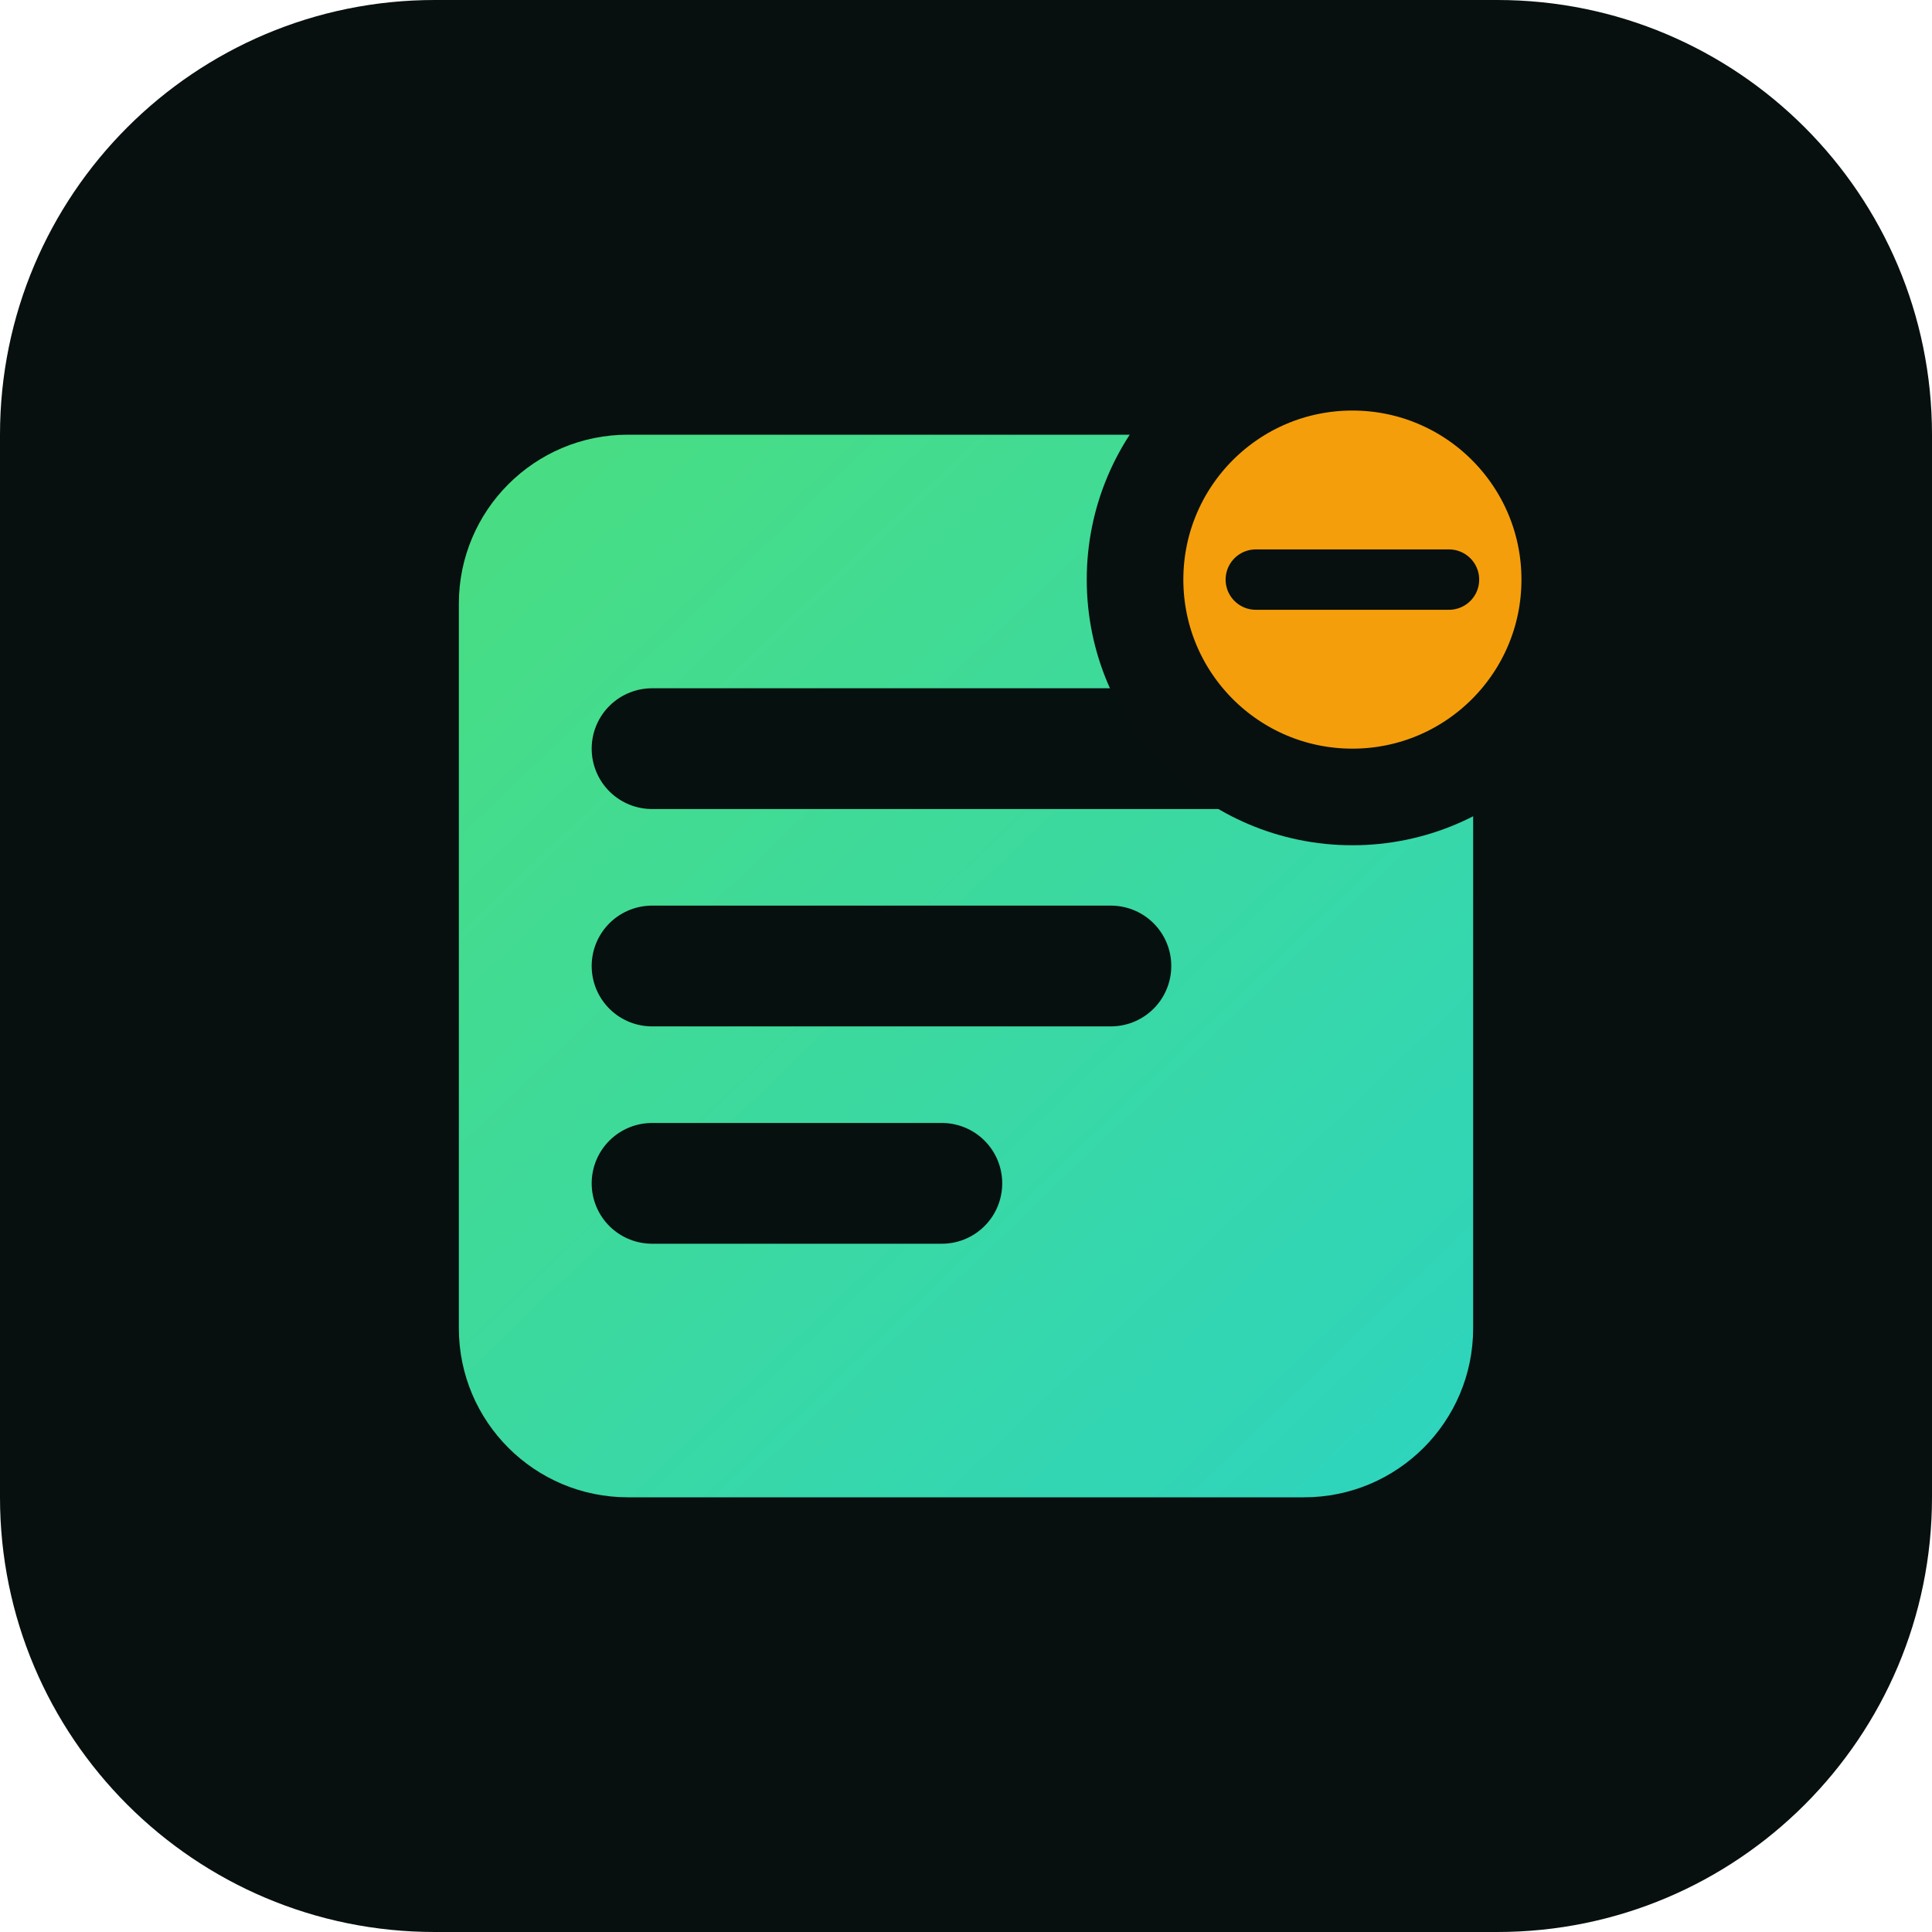
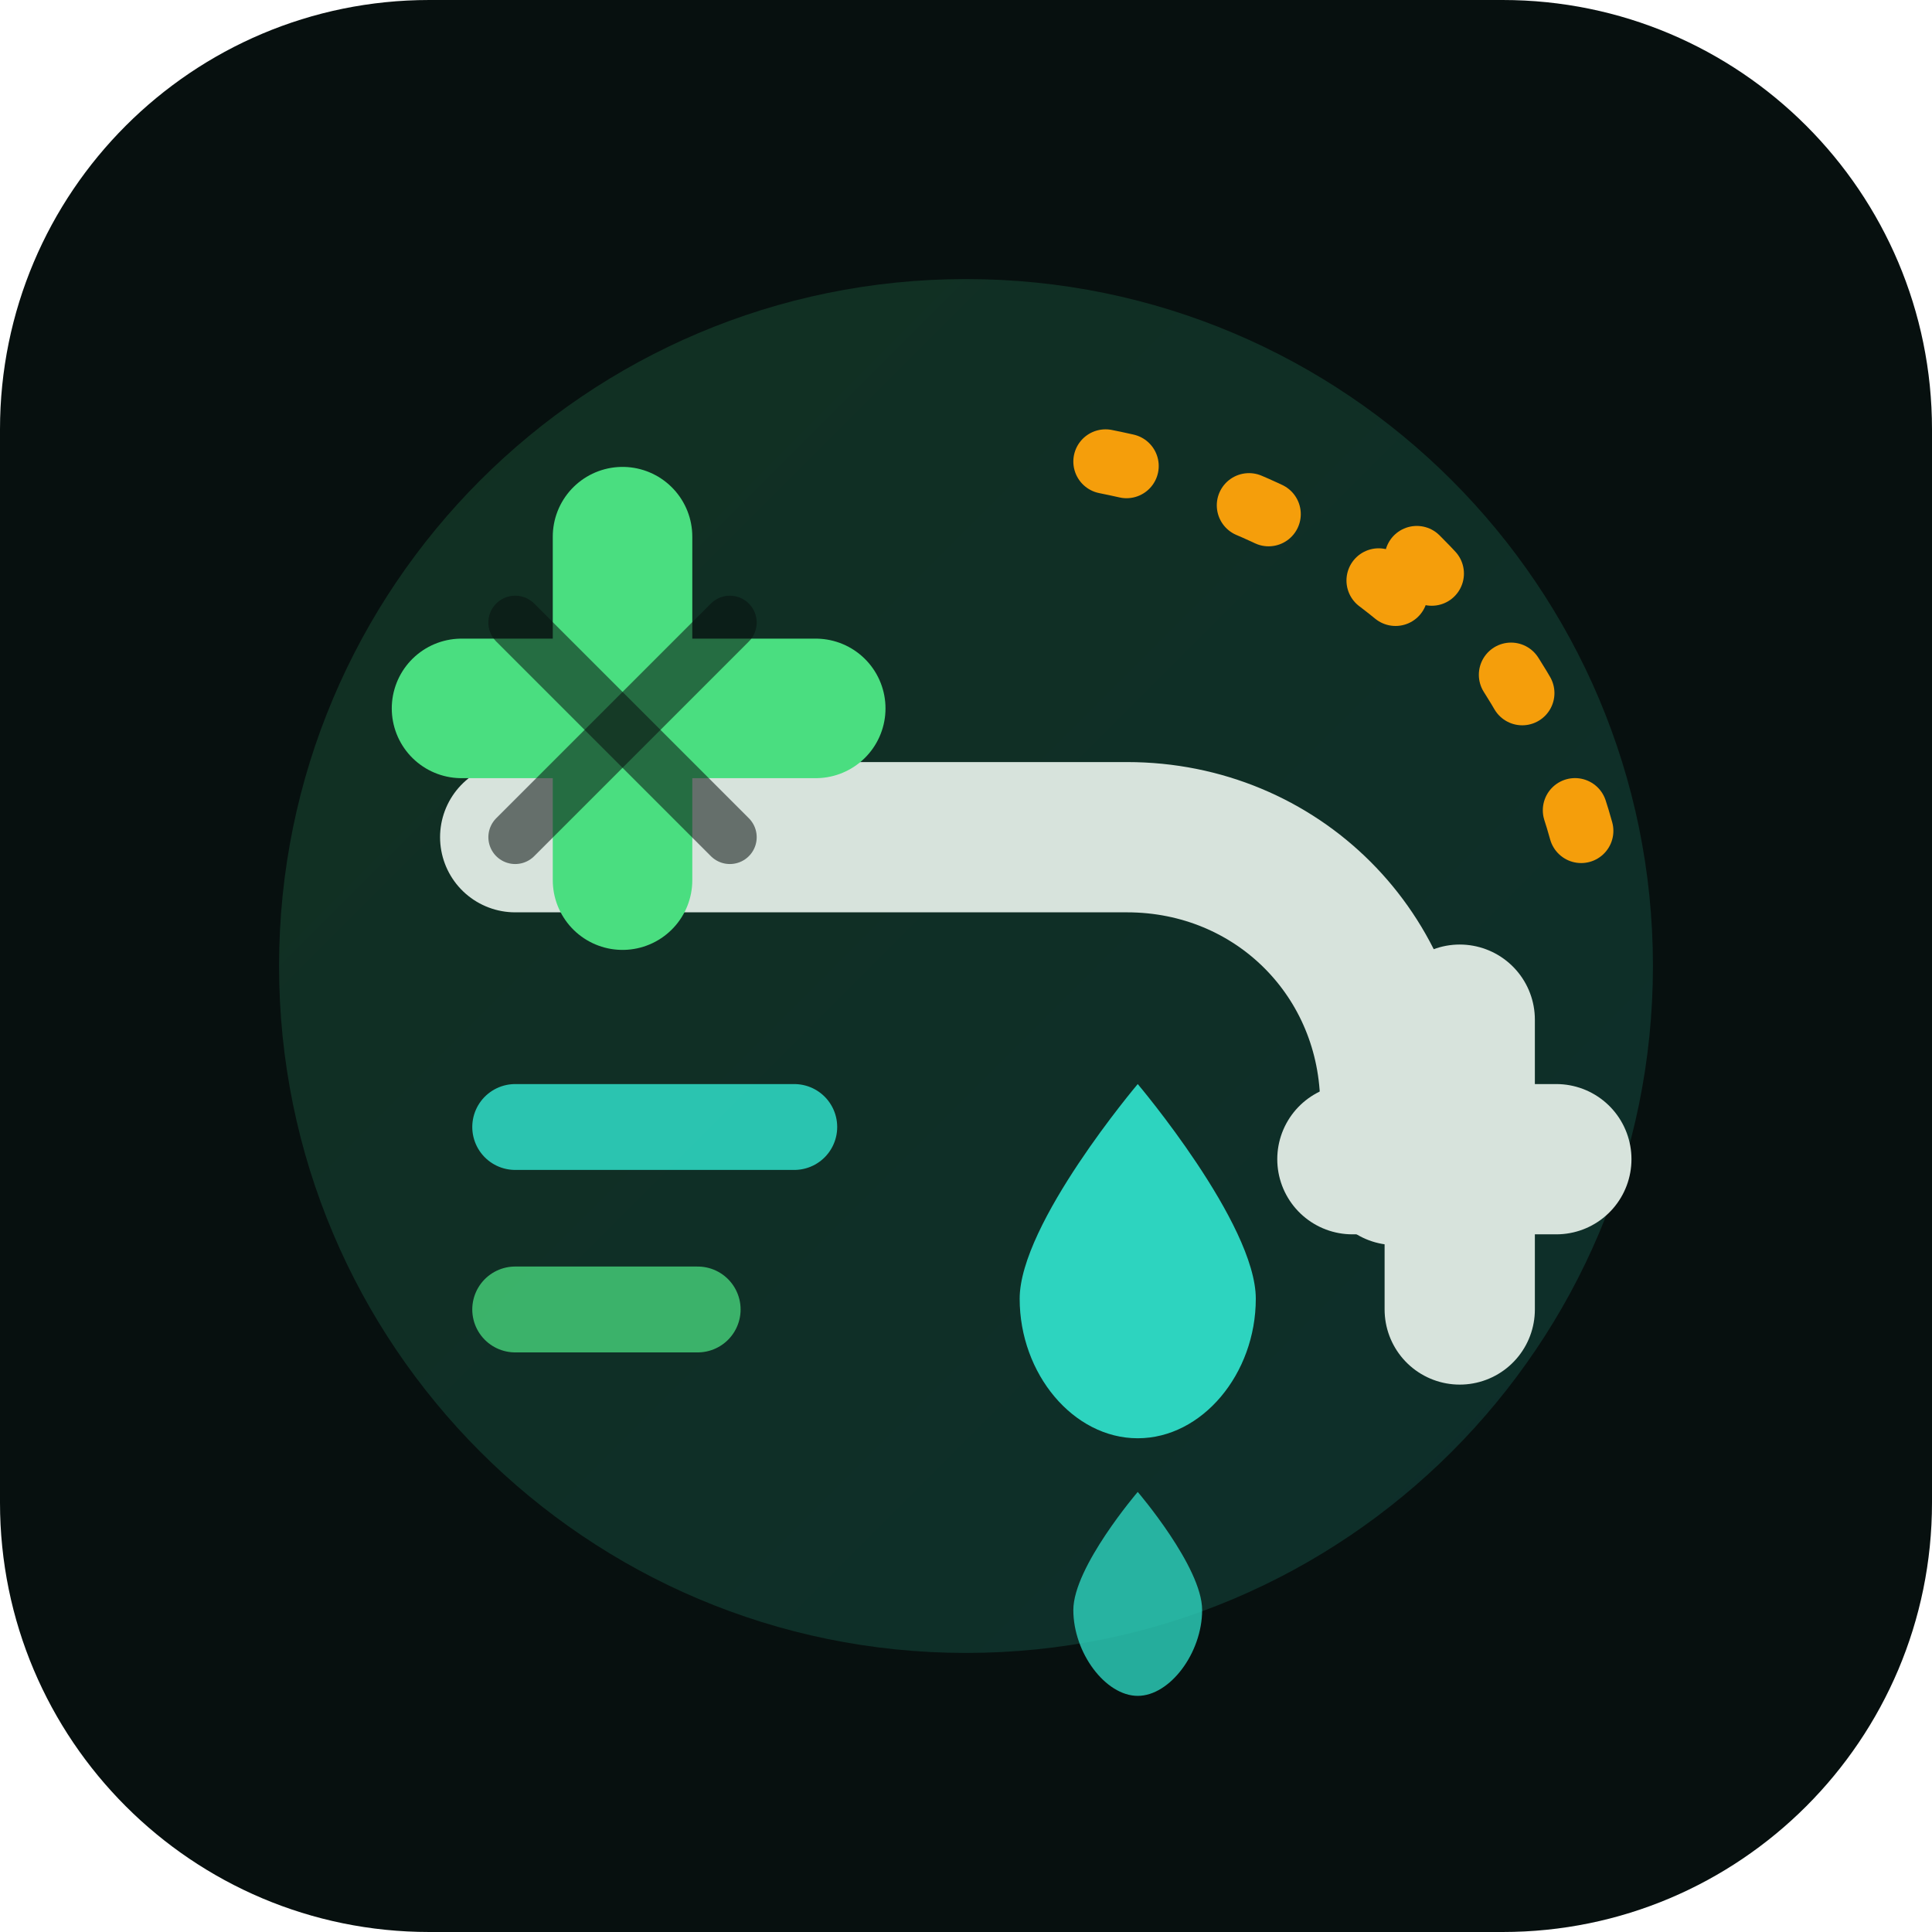
- <svg xmlns="http://www.w3.org/2000/svg" width="160" height="160" viewBox="0 0 160 160" fill="none">
-   <rect width="160" height="160" rx="36" fill="#07100F" />
-   <path d="M38 50C38 42.268 44.268 36 52 36H108C115.732 36 122 42.268 122 50V110C122 117.732 115.732 124 108 124H52C44.268 124 38 117.732 38 110V50Z" fill="url(#paint0_linear)" />
-   <path d="M54 62H106" stroke="#06100F" stroke-width="10" stroke-linecap="round" />
-   <path d="M54 80H92" stroke="#06100F" stroke-width="10" stroke-linecap="round" />
-   <path d="M54 98H78" stroke="#06100F" stroke-width="10" stroke-linecap="round" />
-   <circle cx="112" cy="48" r="18" fill="#F59E0B" stroke="#07100F" stroke-width="8" />
-   <path d="M104 48H120" stroke="#07100F" stroke-width="5" stroke-linecap="round" />
+ <svg xmlns="http://www.w3.org/2000/svg" width="180" height="180" viewBox="0 0 180 180" fill="none" role="img" aria-labelledby="title desc">
+   <rect width="180" height="180" rx="40" fill="#07100F" />
+   <circle cx="90" cy="90" r="64" fill="url(#bg)" opacity="0.16" />
+   <path d="M48 78H105C119 78 130 89 130 103V109" stroke="#D7E3DC" stroke-width="14" stroke-linecap="round" />
+   <path d="M126 108H145" stroke="#D7E3DC" stroke-width="14" stroke-linecap="round" />
+   <path d="M136 95V122" stroke="#D7E3DC" stroke-width="14" stroke-linecap="round" />
+   <path d="M43 66H76" stroke="#4ADE80" stroke-width="13" stroke-linecap="round" />
+   <path d="M58 50V82" stroke="#4ADE80" stroke-width="13" stroke-linecap="round" />
+   <path d="M48 58L68 78" stroke="#07100F" stroke-width="5" stroke-linecap="round" opacity="0.55" />
+   <path d="M68 58L48 78" stroke="#07100F" stroke-width="5" stroke-linecap="round" opacity="0.55" />
+   <path d="M117 121C117 128 112 134 106 134C100 134 95 128 95 121C95 114 106 101 106 101C106 101 117 114 117 121Z" fill="#2DD4BF" />
+   <path d="M112 150C112 154 109 158 106 158C103 158 100 154 100 150C100 146 106 139 106 139C106 139 112 146 112 150Z" fill="#2DD4BF" opacity="0.8" />
+   <path d="M132 52C142 62 148 74 149 87" stroke="#F59E0B" stroke-width="6" stroke-linecap="round" stroke-dasharray="2 12" />
+   <path d="M103 43C113 45 123 49 132 57" stroke="#F59E0B" stroke-width="6" stroke-linecap="round" stroke-dasharray="2 12" />
+   <path d="M48 105H74" stroke="#2DD4BF" stroke-width="8" stroke-linecap="round" opacity="0.9" />
+   <path d="M48 122H65" stroke="#4ADE80" stroke-width="8" stroke-linecap="round" opacity="0.75" />
  <defs>
-     <linearGradient id="paint0_linear" x1="38" y1="36" x2="122" y2="124" gradientUnits="userSpaceOnUse">
+     <linearGradient id="bg" x1="26" y1="26" x2="154" y2="154" gradientUnits="userSpaceOnUse">
      <stop stop-color="#4ADE80" />
      <stop offset="1" stop-color="#2DD4BF" />
    </linearGradient>
  </defs>
</svg>
